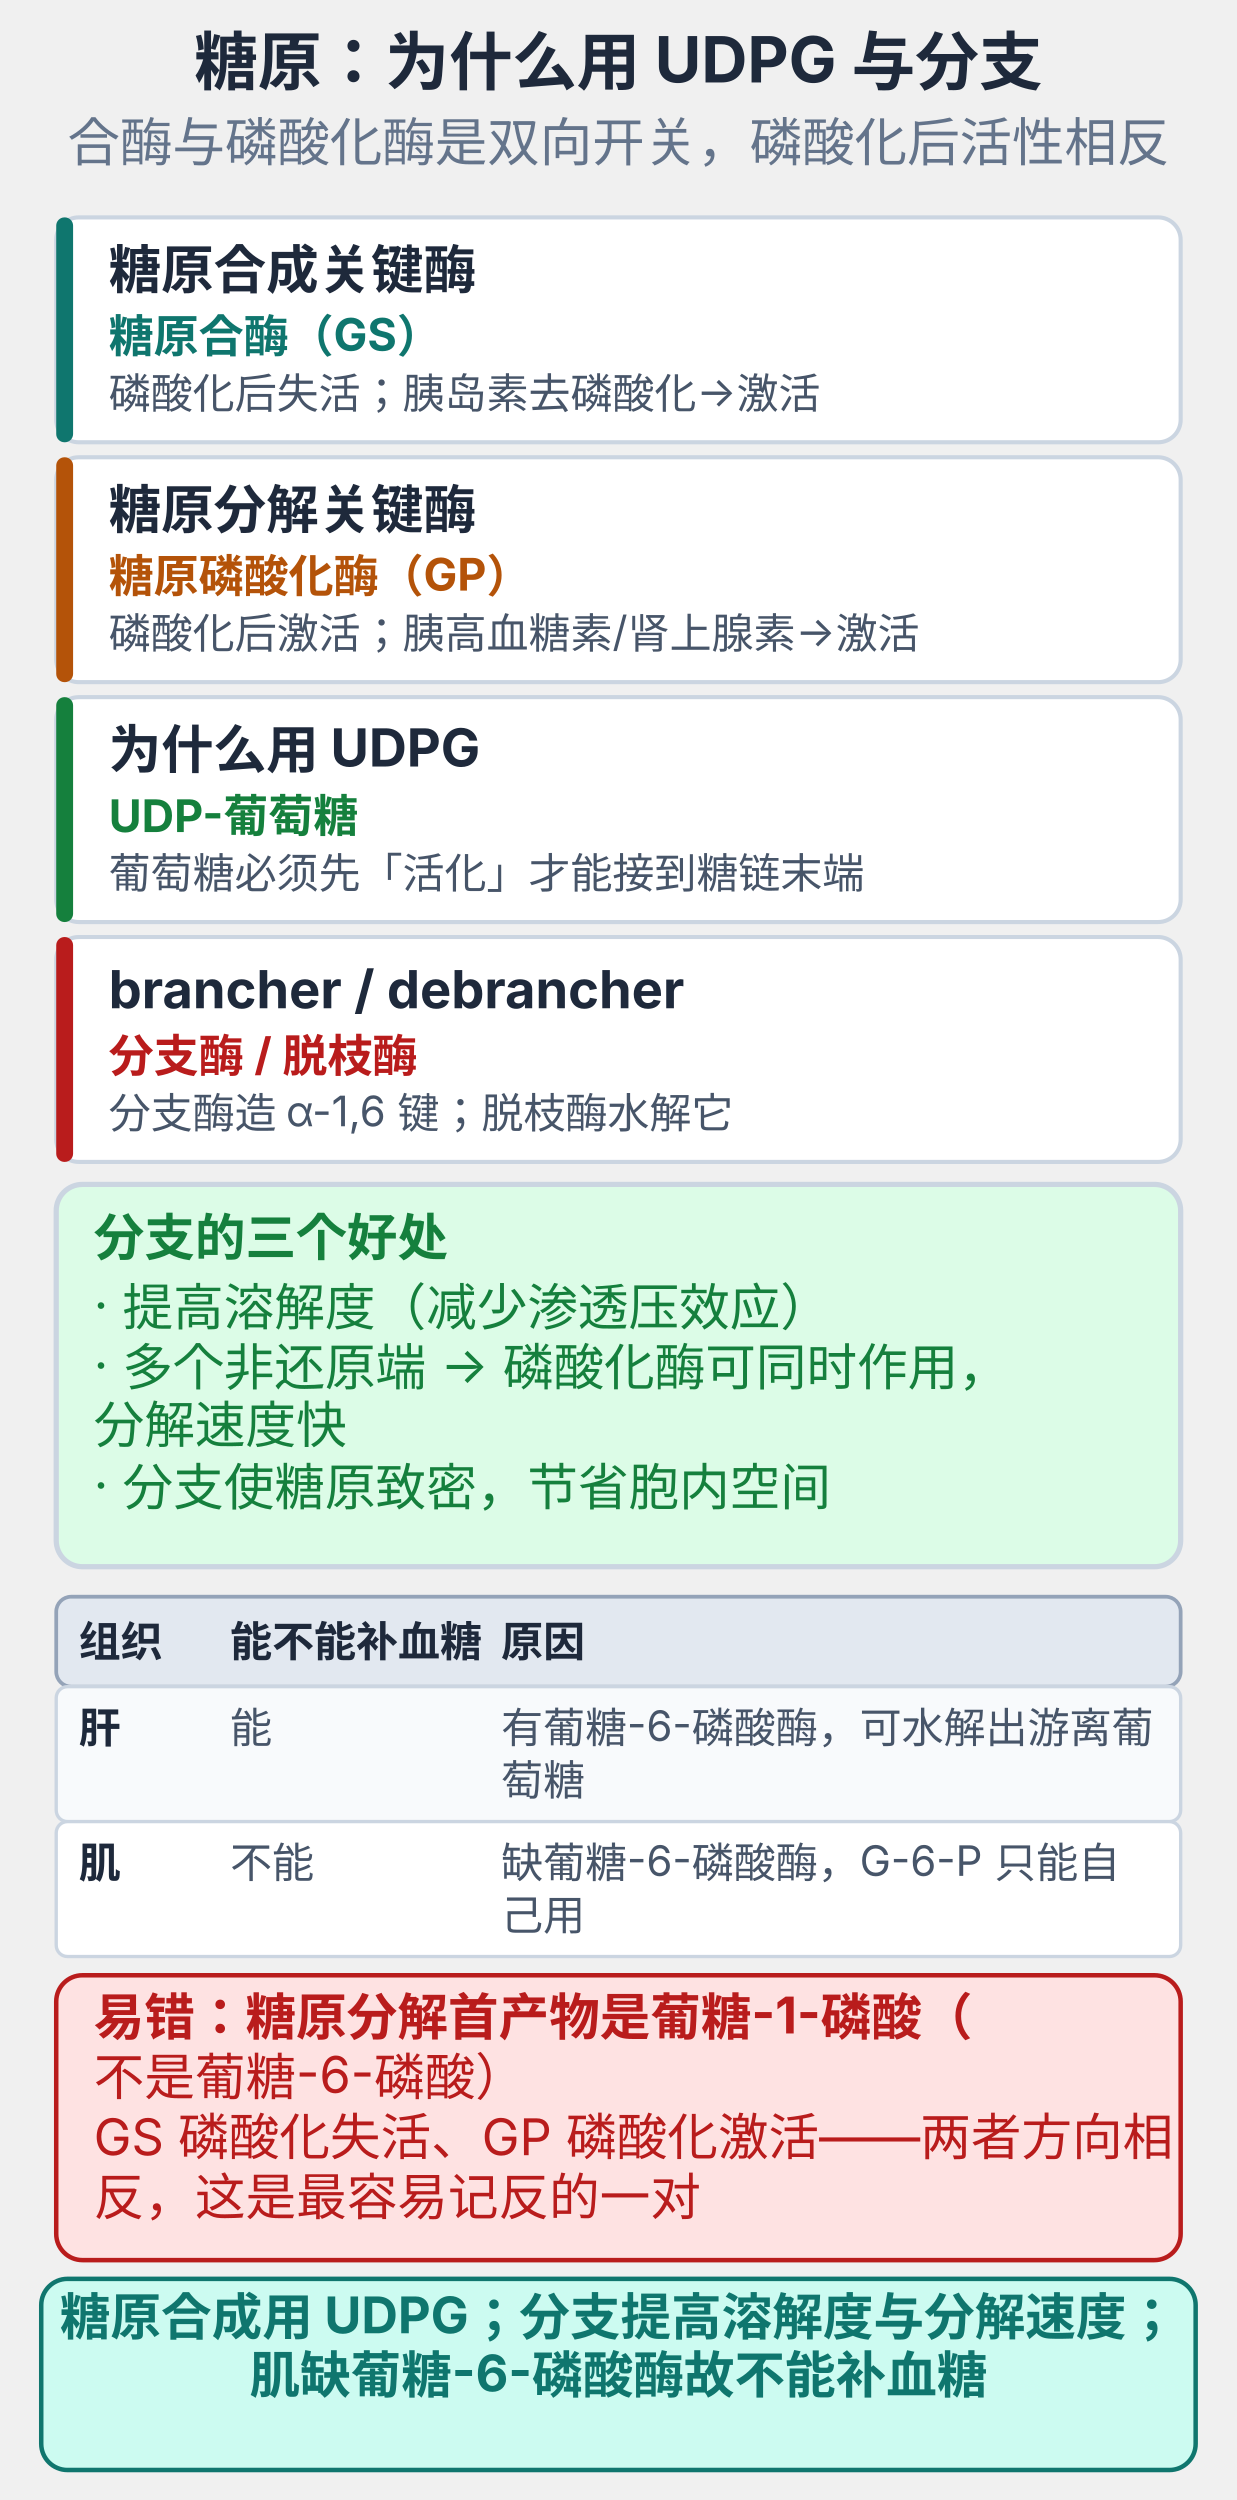
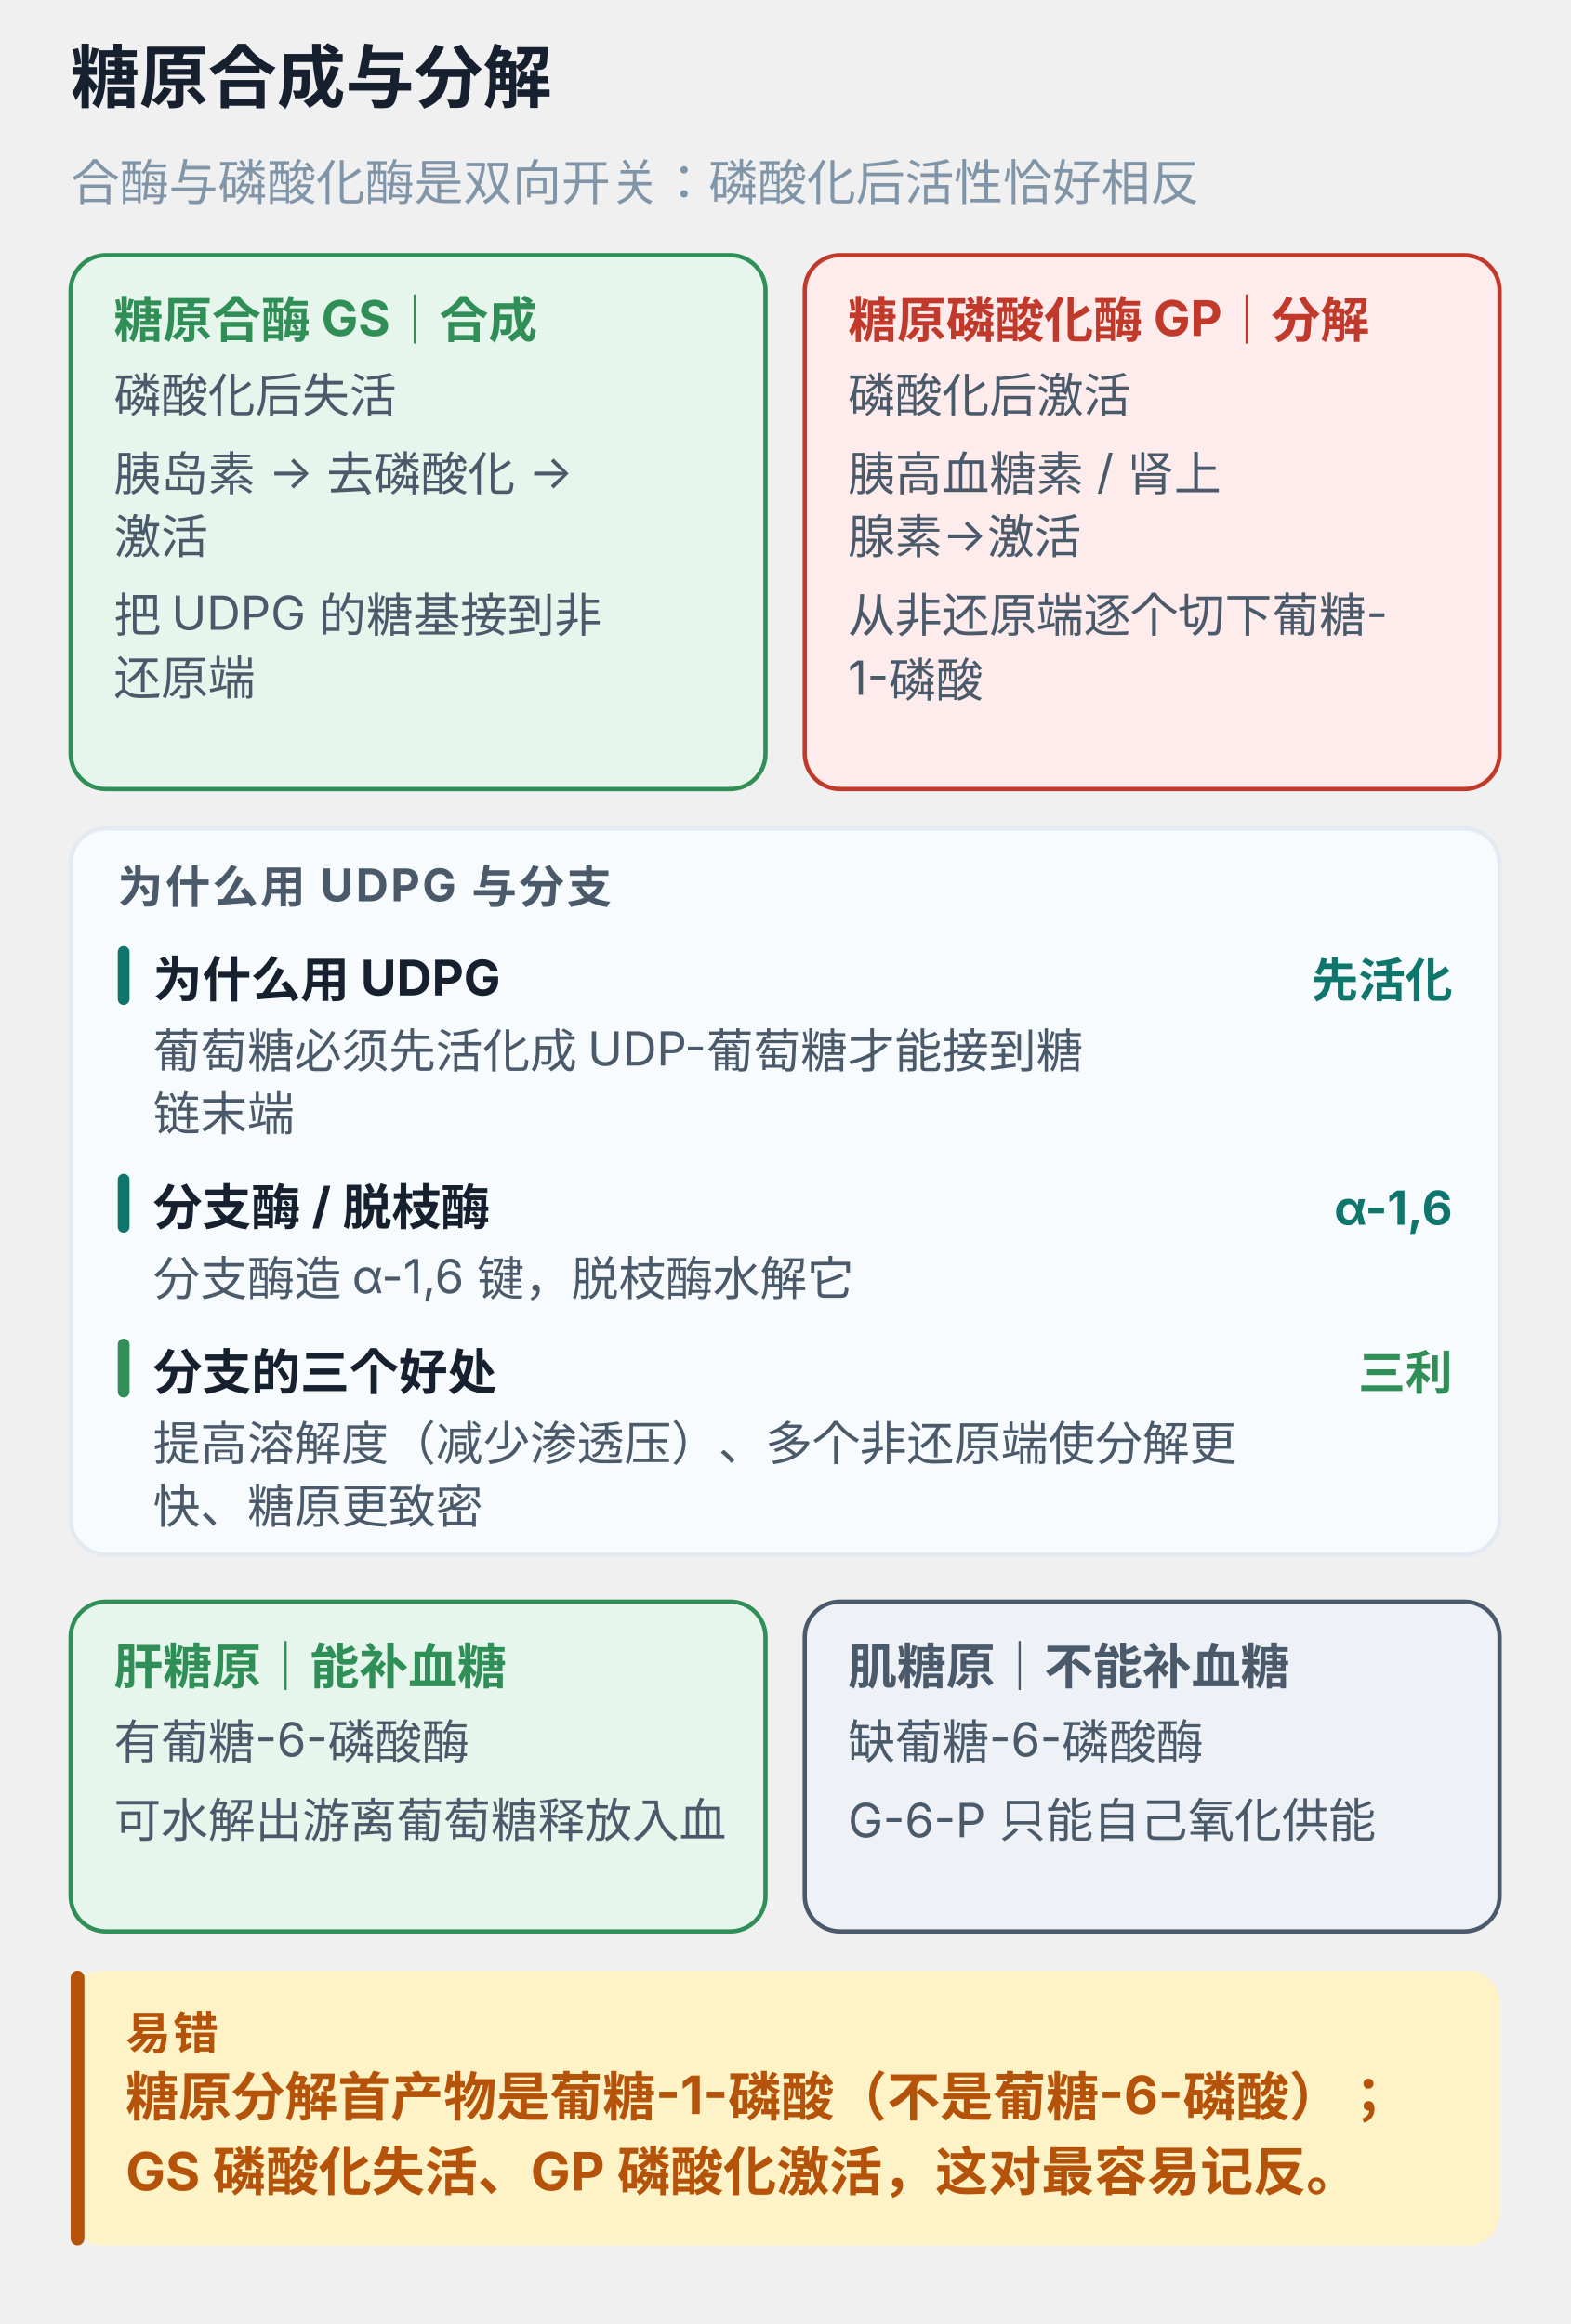
- <svg xmlns="http://www.w3.org/2000/svg" viewBox="0 0 330 667" width="100%" style="max-width:330px;display:block;margin:0 auto;background:#ffffff;border-radius:10px" role="img">
-   <text x="165.0" y="22.6" text-anchor="middle" font-size="17" font-weight="700" fill="#1e293b" font-family="-apple-system,'PingFang SC','Microsoft YaHei',sans-serif">糖原：为什么用 UDPG 与分支</text>
-   <text x="165.0" y="43.0" text-anchor="middle" font-size="14" font-weight="400" fill="#64748b" font-family="-apple-system,'PingFang SC','Microsoft YaHei',sans-serif">合酶与磷酸化酶是双向开关，磷酸化后活性相反</text>
-   <rect x="15.0" y="58.0" width="300.0" height="60.0" rx="6" fill="#ffffff" stroke="#cbd5e1" stroke-width="1.1" />
-   <rect x="15.0" y="58.0" width="4.5" height="60.0" rx="2.2" fill="#0f766e" />
-   <text x="29.0" y="77.0" text-anchor="start" font-size="14" font-weight="700" fill="#1e293b" font-family="-apple-system,'PingFang SC','Microsoft YaHei',sans-serif">糖原合成关键酶</text>
-   <text x="29.0" y="94.0" text-anchor="start" font-size="12" font-weight="700" fill="#0f766e" font-family="-apple-system,'PingFang SC','Microsoft YaHei',sans-serif">糖原合酶（GS）</text>
-   <text x="29.0" y="109.0" text-anchor="start" font-size="11.2" font-weight="400" fill="#475569" font-family="-apple-system,'PingFang SC','Microsoft YaHei',sans-serif">磷酸化后失活；胰岛素去磷酸化→激活</text>
-   <rect x="15.0" y="122.0" width="300.0" height="60.0" rx="6" fill="#ffffff" stroke="#cbd5e1" stroke-width="1.1" />
-   <rect x="15.0" y="122.0" width="4.5" height="60.0" rx="2.2" fill="#b45309" />
-   <text x="29.0" y="141.0" text-anchor="start" font-size="14" font-weight="700" fill="#1e293b" font-family="-apple-system,'PingFang SC','Microsoft YaHei',sans-serif">糖原分解关键酶</text>
-   <text x="29.0" y="158.0" text-anchor="start" font-size="12" font-weight="700" fill="#b45309" font-family="-apple-system,'PingFang SC','Microsoft YaHei',sans-serif">糖原磷酸化酶（GP）</text>
-   <text x="29.0" y="173.0" text-anchor="start" font-size="11.2" font-weight="400" fill="#475569" font-family="-apple-system,'PingFang SC','Microsoft YaHei',sans-serif">磷酸化后激活；胰高血糖素/肾上腺素→激活</text>
-   <rect x="15.0" y="186.0" width="300.0" height="60.0" rx="6" fill="#ffffff" stroke="#cbd5e1" stroke-width="1.1" />
-   <rect x="15.0" y="186.0" width="4.5" height="60.0" rx="2.2" fill="#15803d" />
-   <text x="29.0" y="205.0" text-anchor="start" font-size="14" font-weight="700" fill="#1e293b" font-family="-apple-system,'PingFang SC','Microsoft YaHei',sans-serif">为什么用 UDPG</text>
-   <text x="29.0" y="222.0" text-anchor="start" font-size="12" font-weight="700" fill="#15803d" font-family="-apple-system,'PingFang SC','Microsoft YaHei',sans-serif">UDP-葡萄糖</text>
-   <text x="29.0" y="237.0" text-anchor="start" font-size="11.2" font-weight="400" fill="#475569" font-family="-apple-system,'PingFang SC','Microsoft YaHei',sans-serif">葡萄糖必须先「活化」才能接到糖链末端</text>
-   <rect x="15.0" y="250.0" width="300.0" height="60.0" rx="6" fill="#ffffff" stroke="#cbd5e1" stroke-width="1.1" />
-   <rect x="15.0" y="250.0" width="4.5" height="60.0" rx="2.2" fill="#b91c1c" />
-   <text x="29.0" y="269.0" text-anchor="start" font-size="14" font-weight="700" fill="#1e293b" font-family="-apple-system,'PingFang SC','Microsoft YaHei',sans-serif">brancher / debrancher</text>
-   <text x="29.0" y="286.0" text-anchor="start" font-size="12" font-weight="700" fill="#b91c1c" font-family="-apple-system,'PingFang SC','Microsoft YaHei',sans-serif">分支酶 / 脱枝酶</text>
-   <text x="29.0" y="301.0" text-anchor="start" font-size="11.2" font-weight="400" fill="#475569" font-family="-apple-system,'PingFang SC','Microsoft YaHei',sans-serif">分支酶造 α-1,6 键；脱枝酶水解它</text>
-   <rect x="15.0" y="316.0" width="300.0" height="102.0" rx="7" fill="#dcfce7" stroke="#cbd5e1" stroke-width="1.4" />
-   <text x="25.0" y="335.0" text-anchor="start" font-size="13.5" font-weight="700" fill="#15803d" font-family="-apple-system,'PingFang SC','Microsoft YaHei',sans-serif">分支的三个好处</text>
-   <text x="25.0" y="353.0" text-anchor="start" font-size="13.5" font-weight="400" fill="#15803d" font-family="-apple-system,'PingFang SC','Microsoft YaHei',sans-serif">· 提高溶解度（减少渗透压效应）</text>
-   <text x="25.0" y="369.0" text-anchor="start" font-size="13.5" font-weight="400" fill="#15803d" font-family="-apple-system,'PingFang SC','Microsoft YaHei',sans-serif">· 多个非还原端 → 磷酸化酶可同时作用，</text>
-   <text x="25.0" y="385.0" text-anchor="start" font-size="13.5" font-weight="400" fill="#15803d" font-family="-apple-system,'PingFang SC','Microsoft YaHei',sans-serif">分解速度快</text>
-   <text x="25.0" y="401.0" text-anchor="start" font-size="13.5" font-weight="400" fill="#15803d" font-family="-apple-system,'PingFang SC','Microsoft YaHei',sans-serif">· 分支使糖原致密，节省胞内空间</text>
-   <rect x="15.0" y="426.0" width="300.0" height="24.0" rx="4" fill="#e2e8f0" stroke="#94a3b8" stroke-width="1" />
-   <text x="21.0" y="442.0" text-anchor="start" font-size="11.2" font-weight="700" fill="#1e293b" font-family="-apple-system,'PingFang SC','Microsoft YaHei',sans-serif">组织</text>
-   <text x="61.4" y="442.0" text-anchor="start" font-size="11.2" font-weight="700" fill="#1e293b" font-family="-apple-system,'PingFang SC','Microsoft YaHei',sans-serif">能不能补血糖</text>
-   <text x="133.7" y="442.0" text-anchor="start" font-size="11.2" font-weight="700" fill="#1e293b" font-family="-apple-system,'PingFang SC','Microsoft YaHei',sans-serif">原因</text>
-   <rect x="15.0" y="450.0" width="300.0" height="36.0" rx="3" fill="#f8fafc" stroke="#cbd5e1" stroke-width="0.9" />
-   <text x="21.0" y="465.0" text-anchor="start" font-size="11.2" font-weight="700" fill="#1e293b" font-family="-apple-system,'PingFang SC','Microsoft YaHei',sans-serif">肝</text>
-   <text x="61.4" y="465.0" text-anchor="start" font-size="11.2" font-weight="400" fill="#475569" font-family="-apple-system,'PingFang SC','Microsoft YaHei',sans-serif">能</text>
-   <text x="133.7" y="465.0" text-anchor="start" font-size="11.2" font-weight="400" fill="#475569" font-family="-apple-system,'PingFang SC','Microsoft YaHei',sans-serif">有葡糖-6-磷酸酶，可水解出游离葡</text>
-   <text x="133.7" y="479.0" text-anchor="start" font-size="11.2" font-weight="400" fill="#475569" font-family="-apple-system,'PingFang SC','Microsoft YaHei',sans-serif">萄糖</text>
-   <rect x="15.0" y="486.0" width="300.0" height="36.0" rx="3" fill="#ffffff" stroke="#cbd5e1" stroke-width="0.9" />
-   <text x="21.0" y="501.0" text-anchor="start" font-size="11.2" font-weight="700" fill="#1e293b" font-family="-apple-system,'PingFang SC','Microsoft YaHei',sans-serif">肌</text>
-   <text x="61.4" y="501.0" text-anchor="start" font-size="11.2" font-weight="400" fill="#475569" font-family="-apple-system,'PingFang SC','Microsoft YaHei',sans-serif">不能</text>
-   <text x="133.7" y="501.0" text-anchor="start" font-size="11.2" font-weight="400" fill="#475569" font-family="-apple-system,'PingFang SC','Microsoft YaHei',sans-serif">缺葡糖-6-磷酸酶，G-6-P 只能自</text>
-   <text x="133.7" y="515.0" text-anchor="start" font-size="11.2" font-weight="400" fill="#475569" font-family="-apple-system,'PingFang SC','Microsoft YaHei',sans-serif">己用</text>
-   <rect x="15.0" y="527.0" width="300.0" height="76.0" rx="7" fill="#fee2e2" stroke="#b91c1c" stroke-width="1.2" />
-   <text x="25.0" y="543.0" text-anchor="start" font-size="13.5" font-weight="700" fill="#b91c1c" font-family="-apple-system,'PingFang SC','Microsoft YaHei',sans-serif">易错：糖原分解首产物是葡糖-1-磷酸（</text>
-   <text x="25.0" y="559.0" text-anchor="start" font-size="13.5" font-weight="400" fill="#b91c1c" font-family="-apple-system,'PingFang SC','Microsoft YaHei',sans-serif">不是葡糖-6-磷酸）</text>
-   <text x="25.0" y="575.0" text-anchor="start" font-size="13.5" font-weight="400" fill="#b91c1c" font-family="-apple-system,'PingFang SC','Microsoft YaHei',sans-serif">GS 磷酸化失活、GP 磷酸化激活——两者方向相</text>
-   <text x="25.0" y="591.0" text-anchor="start" font-size="13.5" font-weight="400" fill="#b91c1c" font-family="-apple-system,'PingFang SC','Microsoft YaHei',sans-serif">反，这是最容易记反的一对</text>
-   <rect x="11.0" y="608.0" width="308.0" height="51.0" rx="7" fill="#ccfbf1" stroke="#0f766e" stroke-width="1.2" />
-   <text x="165.0" y="623.0" text-anchor="middle" font-size="13.5" font-weight="700" fill="#0f766e" font-family="-apple-system,'PingFang SC','Microsoft YaHei',sans-serif">糖原合成用 UDPG；分支提高溶解度与分解速度；</text>
-   <text x="165.0" y="638.5" text-anchor="middle" font-size="13.5" font-weight="700" fill="#0f766e" font-family="-apple-system,'PingFang SC','Microsoft YaHei',sans-serif">肌缺葡糖-6-磷酸酶故不能补血糖</text>
+ <svg xmlns="http://www.w3.org/2000/svg" viewBox="0 0 400 592" width="100%" style="max-width:400px;display:block;margin:0 auto;background:#ffffff;border-radius:12px" role="img" aria-label="糖原合成与分解">
+   <text x="18.0" y="26.0" font-size="17.5" font-weight="700" fill="#16202e" font-family="-apple-system,BlinkMacSystemFont,'PingFang SC','Microsoft YaHei',sans-serif">糖原合成与分解</text>
+   <text x="18.0" y="51.0" font-size="12.5" font-weight="400" fill="#8095a8" font-family="-apple-system,BlinkMacSystemFont,'PingFang SC','Microsoft YaHei',sans-serif">合酶与磷酸化酶是双向开关：磷酸化后活性恰好相反</text>
+   <rect x="18.0" y="65.0" width="177.0" height="136.0" rx="9" fill="#e6f6ec" stroke="#2f8f57" stroke-width="1.1" />
+   <text x="29.0" y="86.0" font-size="12.5" font-weight="700" fill="#2f8f57" font-family="-apple-system,BlinkMacSystemFont,'PingFang SC','Microsoft YaHei',sans-serif">糖原合酶 GS｜合成</text>
+   <text x="29.0" y="105.0" font-size="12" font-weight="400" fill="#4a5a6b" font-family="-apple-system,BlinkMacSystemFont,'PingFang SC','Microsoft YaHei',sans-serif">磷酸化后失活</text>
+   <text x="29.0" y="125.0" font-size="12" font-weight="400" fill="#4a5a6b" font-family="-apple-system,BlinkMacSystemFont,'PingFang SC','Microsoft YaHei',sans-serif">胰岛素 → 去磷酸化 →</text>
+   <text x="29.0" y="141.0" font-size="12" font-weight="400" fill="#4a5a6b" font-family="-apple-system,BlinkMacSystemFont,'PingFang SC','Microsoft YaHei',sans-serif"> 激活</text>
+   <text x="29.0" y="161.0" font-size="12" font-weight="400" fill="#4a5a6b" font-family="-apple-system,BlinkMacSystemFont,'PingFang SC','Microsoft YaHei',sans-serif">把 UDPG 的糖基接到非</text>
+   <text x="29.0" y="177.0" font-size="12" font-weight="400" fill="#4a5a6b" font-family="-apple-system,BlinkMacSystemFont,'PingFang SC','Microsoft YaHei',sans-serif">还原端</text>
+   <rect x="205.0" y="65.0" width="177.0" height="136.0" rx="9" fill="#fdeceb" stroke="#c0392b" stroke-width="1.1" />
+   <text x="216.0" y="86.0" font-size="12.5" font-weight="700" fill="#c0392b" font-family="-apple-system,BlinkMacSystemFont,'PingFang SC','Microsoft YaHei',sans-serif">糖原磷酸化酶 GP｜分解</text>
+   <text x="216.0" y="105.0" font-size="12" font-weight="400" fill="#4a5a6b" font-family="-apple-system,BlinkMacSystemFont,'PingFang SC','Microsoft YaHei',sans-serif">磷酸化后激活</text>
+   <text x="216.0" y="125.0" font-size="12" font-weight="400" fill="#4a5a6b" font-family="-apple-system,BlinkMacSystemFont,'PingFang SC','Microsoft YaHei',sans-serif">胰高血糖素 / 肾上</text>
+   <text x="216.0" y="141.0" font-size="12" font-weight="400" fill="#4a5a6b" font-family="-apple-system,BlinkMacSystemFont,'PingFang SC','Microsoft YaHei',sans-serif">腺素→激活</text>
+   <text x="216.0" y="161.0" font-size="12" font-weight="400" fill="#4a5a6b" font-family="-apple-system,BlinkMacSystemFont,'PingFang SC','Microsoft YaHei',sans-serif">从非还原端逐个切下葡糖-</text>
+   <text x="216.0" y="177.0" font-size="12" font-weight="400" fill="#4a5a6b" font-family="-apple-system,BlinkMacSystemFont,'PingFang SC','Microsoft YaHei',sans-serif">1-磷酸</text>
+   <rect x="18.0" y="211.0" width="364.0" height="185.0" rx="9" fill="#f8fbfd" stroke="#e3eaf2" stroke-width="1.1" />
+   <text x="30.0" y="230.0" font-size="11.5" font-weight="700" fill="#4a5a6b" letter-spacing="0.6" font-family="-apple-system,BlinkMacSystemFont,'PingFang SC','Microsoft YaHei',sans-serif">为什么用 UDPG 与分支</text>
+   <rect x="30.0" y="241.0" width="3.0" height="15.0" rx="1.5" fill="#0f766e" />
+   <text x="39.0" y="254.0" font-size="12.5" font-weight="700" fill="#16202e" font-family="-apple-system,BlinkMacSystemFont,'PingFang SC','Microsoft YaHei',sans-serif">为什么用 UDPG</text>
+   <text x="370.0" y="254.0" text-anchor="end" font-size="12" font-weight="700" fill="#0f766e" font-family="-apple-system,BlinkMacSystemFont,'PingFang SC','Microsoft YaHei',sans-serif">先活化</text>
+   <text x="39.0" y="272.0" font-size="12" font-weight="400" fill="#4a5a6b" font-family="-apple-system,BlinkMacSystemFont,'PingFang SC','Microsoft YaHei',sans-serif">葡萄糖必须先活化成 UDP-葡萄糖才能接到糖</text>
+   <text x="39.0" y="288.0" font-size="12" font-weight="400" fill="#4a5a6b" font-family="-apple-system,BlinkMacSystemFont,'PingFang SC','Microsoft YaHei',sans-serif">链末端</text>
+   <rect x="30.0" y="299.0" width="3.0" height="15.0" rx="1.5" fill="#0f766e" />
+   <text x="39.0" y="312.0" font-size="12.5" font-weight="700" fill="#16202e" font-family="-apple-system,BlinkMacSystemFont,'PingFang SC','Microsoft YaHei',sans-serif">分支酶 / 脱枝酶</text>
+   <text x="370.0" y="312.0" text-anchor="end" font-size="12" font-weight="700" fill="#0f766e" font-family="-apple-system,BlinkMacSystemFont,'PingFang SC','Microsoft YaHei',sans-serif">α-1,6</text>
+   <text x="39.0" y="330.0" font-size="12" font-weight="400" fill="#4a5a6b" font-family="-apple-system,BlinkMacSystemFont,'PingFang SC','Microsoft YaHei',sans-serif">分支酶造 α-1,6 键，脱枝酶水解它</text>
+   <rect x="30.0" y="341.0" width="3.0" height="15.0" rx="1.5" fill="#2f8f57" />
+   <text x="39.0" y="354.0" font-size="12.5" font-weight="700" fill="#16202e" font-family="-apple-system,BlinkMacSystemFont,'PingFang SC','Microsoft YaHei',sans-serif">分支的三个好处</text>
+   <text x="370.0" y="354.0" text-anchor="end" font-size="12" font-weight="700" fill="#2f8f57" font-family="-apple-system,BlinkMacSystemFont,'PingFang SC','Microsoft YaHei',sans-serif">三利</text>
+   <text x="39.0" y="372.0" font-size="12" font-weight="400" fill="#4a5a6b" font-family="-apple-system,BlinkMacSystemFont,'PingFang SC','Microsoft YaHei',sans-serif">提高溶解度（减少渗透压）、多个非还原端使分解更</text>
+   <text x="39.0" y="388.0" font-size="12" font-weight="400" fill="#4a5a6b" font-family="-apple-system,BlinkMacSystemFont,'PingFang SC','Microsoft YaHei',sans-serif">快、糖原更致密</text>
+   <rect x="18.0" y="408.0" width="177.0" height="84.0" rx="9" fill="#e6f6ec" stroke="#2f8f57" stroke-width="1.1" />
+   <text x="29.0" y="429.0" font-size="12.5" font-weight="700" fill="#2f8f57" font-family="-apple-system,BlinkMacSystemFont,'PingFang SC','Microsoft YaHei',sans-serif">肝糖原｜能补血糖</text>
+   <text x="29.0" y="448.0" font-size="12" font-weight="400" fill="#4a5a6b" font-family="-apple-system,BlinkMacSystemFont,'PingFang SC','Microsoft YaHei',sans-serif">有葡糖-6-磷酸酶</text>
+   <text x="29.0" y="468.0" font-size="12" font-weight="400" fill="#4a5a6b" font-family="-apple-system,BlinkMacSystemFont,'PingFang SC','Microsoft YaHei',sans-serif">可水解出游离葡萄糖释放入血</text>
+   <rect x="205.0" y="408.0" width="177.0" height="84.0" rx="9" fill="#eef2f7" stroke="#4a5a6b" stroke-width="1.1" />
+   <text x="216.0" y="429.0" font-size="12.5" font-weight="700" fill="#4a5a6b" font-family="-apple-system,BlinkMacSystemFont,'PingFang SC','Microsoft YaHei',sans-serif">肌糖原｜不能补血糖</text>
+   <text x="216.0" y="448.0" font-size="12" font-weight="400" fill="#4a5a6b" font-family="-apple-system,BlinkMacSystemFont,'PingFang SC','Microsoft YaHei',sans-serif">缺葡糖-6-磷酸酶</text>
+   <text x="216.0" y="468.0" font-size="12" font-weight="400" fill="#4a5a6b" font-family="-apple-system,BlinkMacSystemFont,'PingFang SC','Microsoft YaHei',sans-serif">G-6-P 只能自己氧化供能</text>
+   <rect x="18.0" y="502.0" width="364.0" height="70.0" rx="8" fill="#fef3c7" />
+   <rect x="18.0" y="502.0" width="3.5" height="70.0" rx="1.8" fill="#b45309" />
+   <text x="32.0" y="522.0" font-size="11.5" font-weight="700" fill="#b45309" letter-spacing="0.6" font-family="-apple-system,BlinkMacSystemFont,'PingFang SC','Microsoft YaHei',sans-serif">易错</text>
+   <text x="32.0" y="539.0" font-size="13.5" font-weight="700" fill="#b45309" font-family="-apple-system,BlinkMacSystemFont,'PingFang SC','Microsoft YaHei',sans-serif">糖原分解首产物是葡糖-1-磷酸（不是葡糖-6-磷酸）；</text>
+   <text x="32.0" y="558.0" font-size="13.5" font-weight="700" fill="#b45309" font-family="-apple-system,BlinkMacSystemFont,'PingFang SC','Microsoft YaHei',sans-serif">GS 磷酸化失活、GP 磷酸化激活，这对最容易记反。</text>
</svg>
